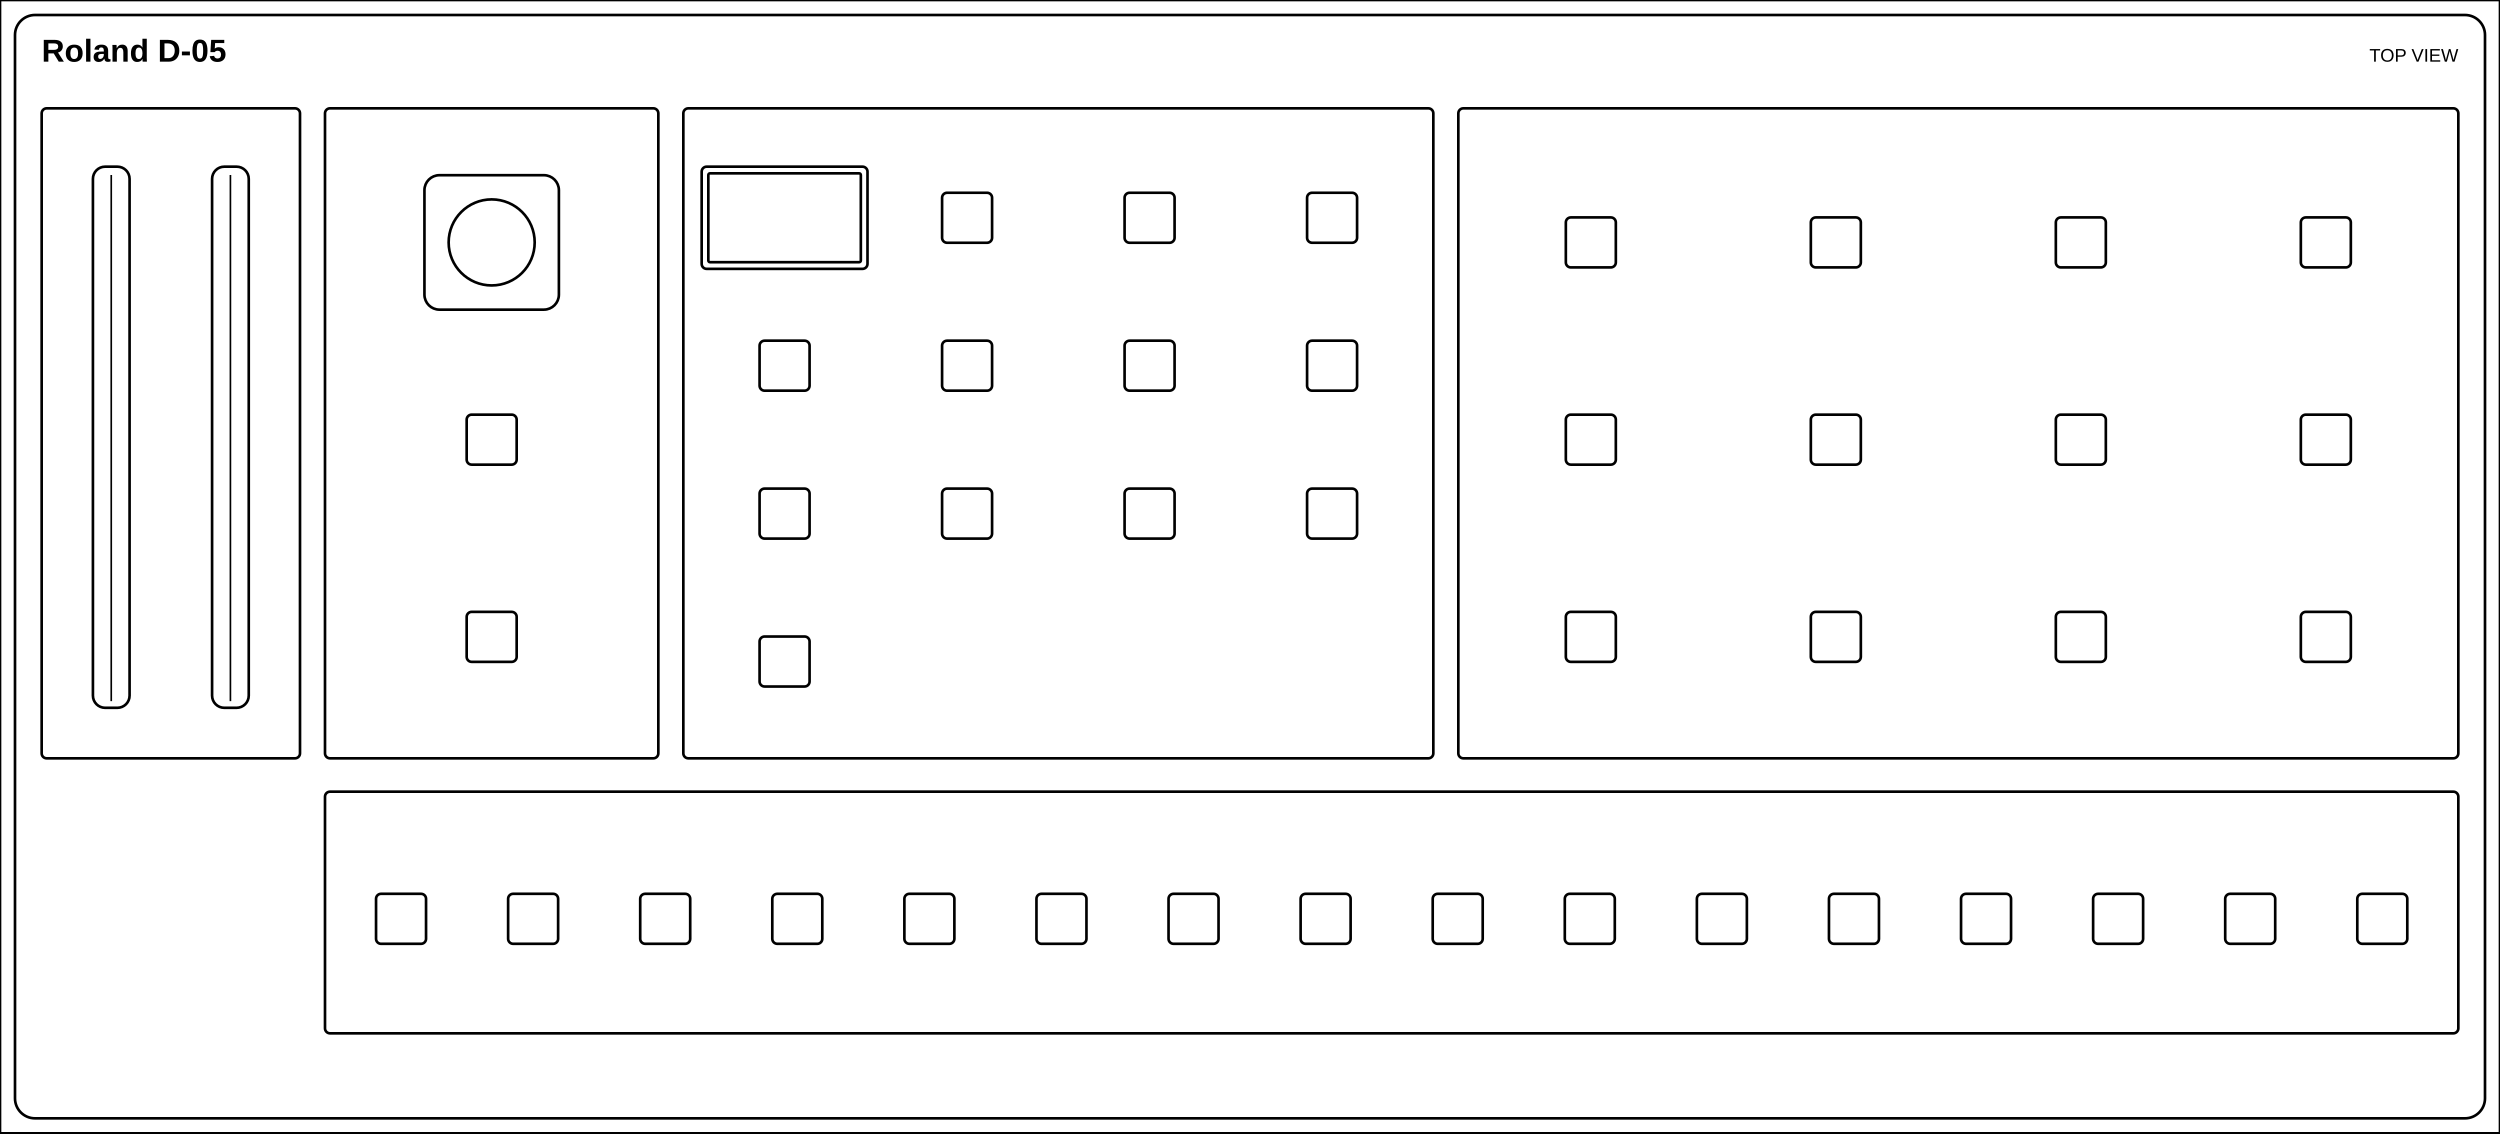
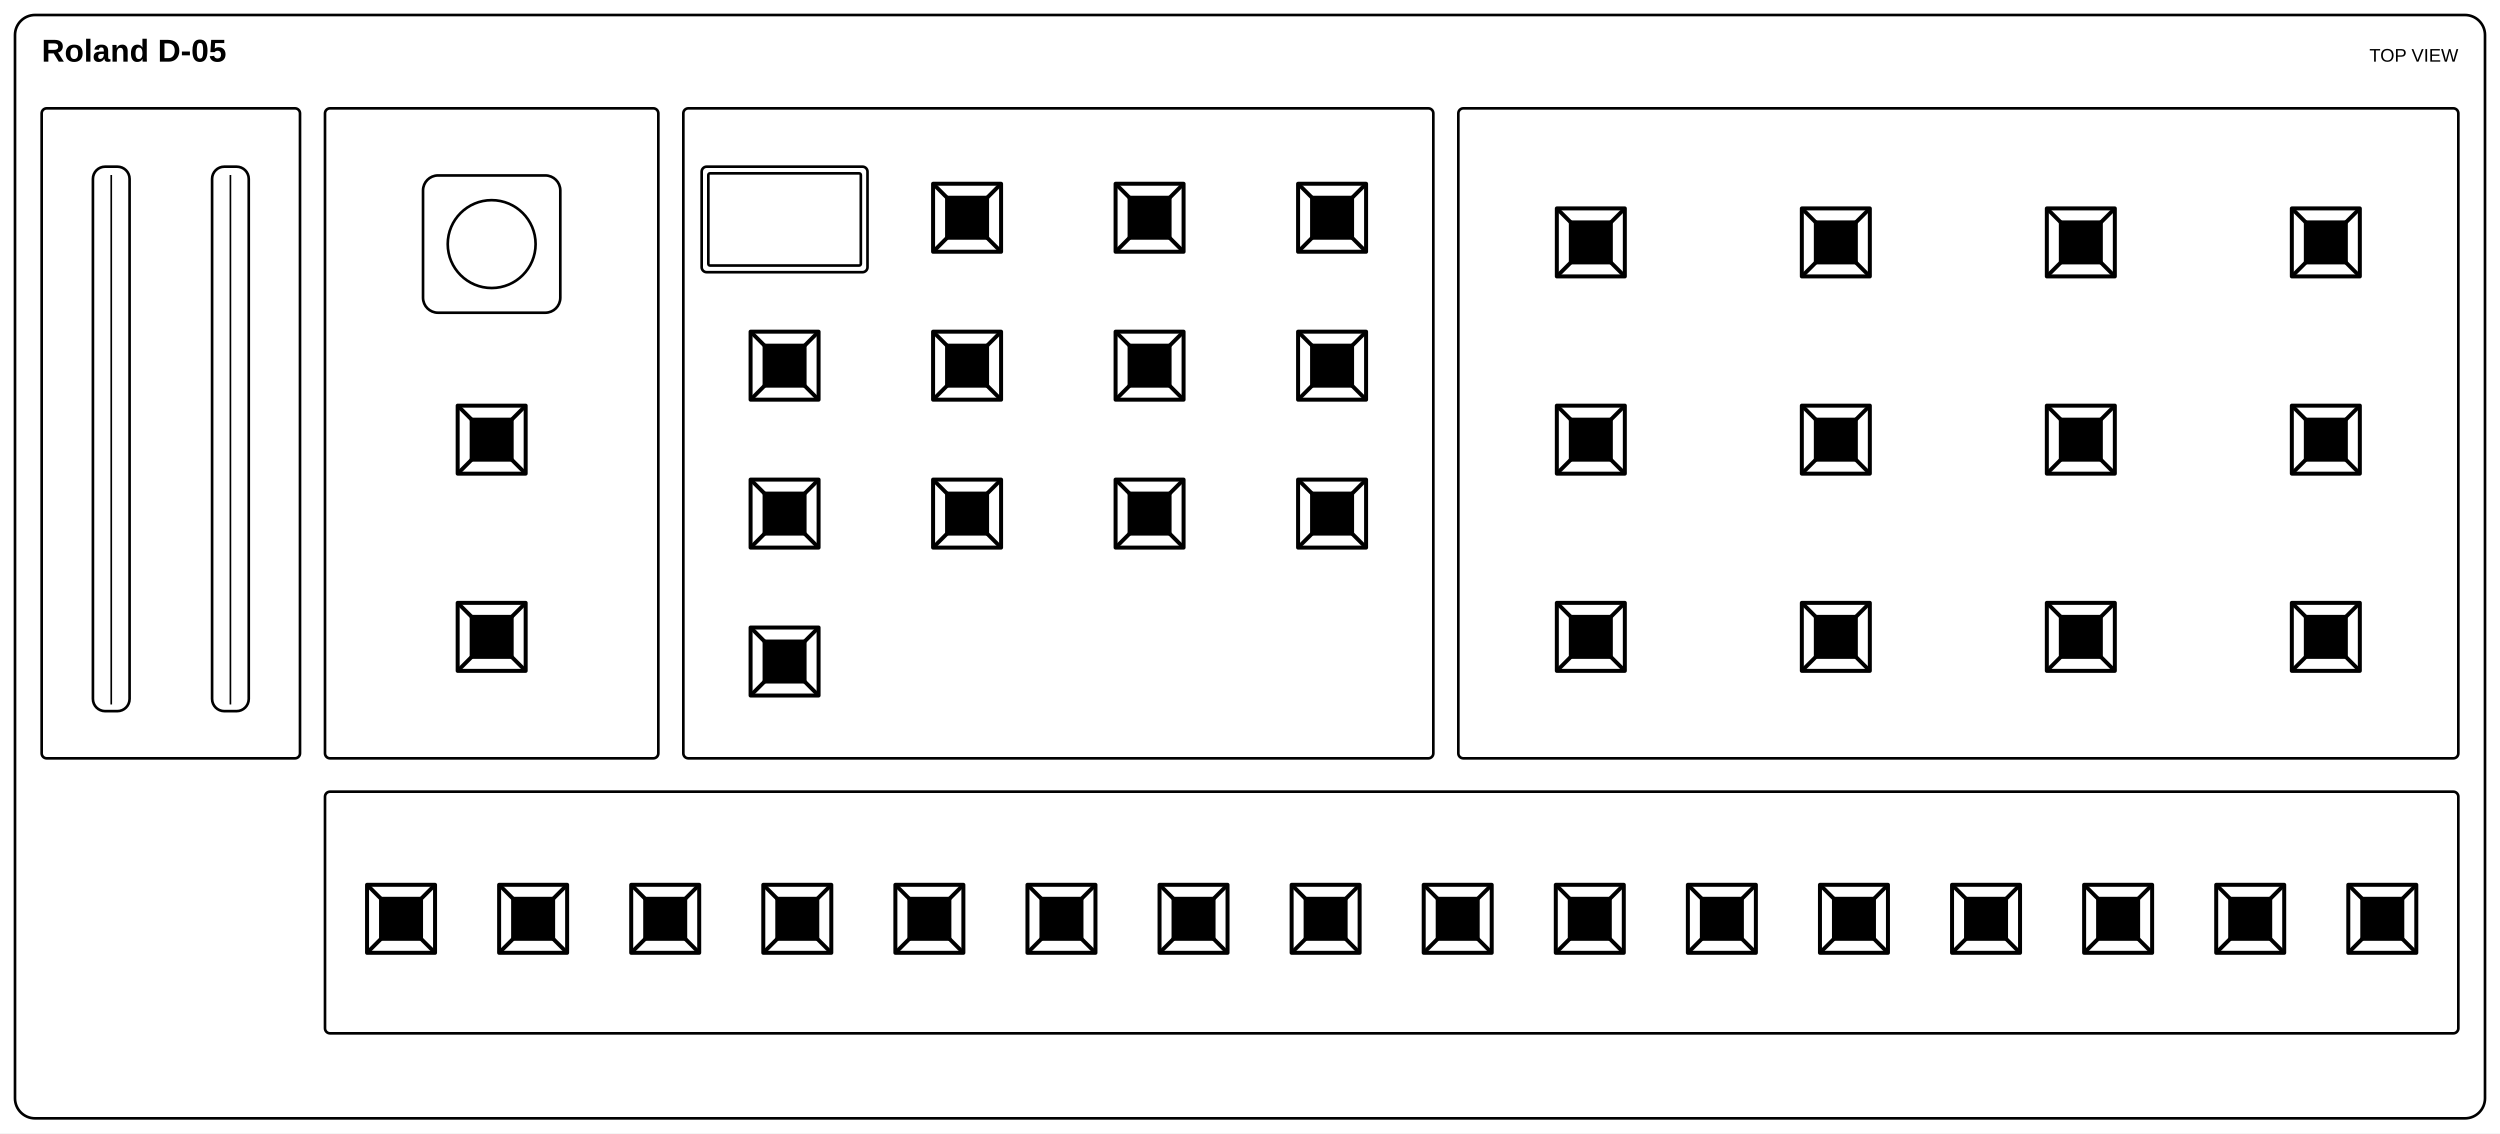
<svg xmlns="http://www.w3.org/2000/svg" viewBox="0 0 1500 680" role="img" aria-labelledby="title description">
+   <defs>
+     <pattern id="tactile-stripes" width="6" height="6" patternUnits="userSpaceOnUse">
+       <rect width="6" height="6" fill="#fff" />
+       <path d="M0 3H6" stroke="#000" stroke-width="2" />
+     </pattern>
+     <pattern id="tactile-dots" width="8" height="8" patternUnits="userSpaceOnUse">
+       <rect width="8" height="8" fill="#fff" />
+       <circle cx="2" cy="2" r="1.5" fill="#000" />
+       <circle cx="6" cy="6" r="1.5" fill="#000" />
+     </pattern>
+   </defs>
  <style>text{font-family:Arial,Helvetica,sans-serif;fill:#000;stroke:none}.line{fill:#fff;stroke:#000;stroke-width:1.6;stroke-linejoin:round;stroke-linecap:round}.thin{fill:none;stroke:#000;stroke-width:1;stroke-linejoin:round;stroke-linecap:round}</style>
-   <rect x="0" y="0" width="1500" height="680" class="line" fill="#fff" stroke="none" stroke-width="1.6" />
-   <rect x="9" y="9" width="1482" height="662" class="line" fill="#fff" stroke="#000" stroke-width="1.6" rx="12" />
+   <rect x="0" y="0" width="1500" height="680" fill="#fff" stroke="none" stroke-width="1.6" />
+   <rect x="9" y="9" width="1482" height="662" fill="#fff" stroke="#000" stroke-width="1.6" rx="12" />
  <text x="25" y="37" fill="#000" font-family="Arial,Helvetica,sans-serif" font-size="19" text-anchor="start" font-weight="bold">Roland D-05</text>
  <text x="1475" y="37" fill="#000" font-family="Arial,Helvetica,sans-serif" font-size="11" text-anchor="end">TOP VIEW</text>
-   <rect x="25" y="65" width="155" height="390" class="line" fill="#fff" stroke="#000" stroke-width="1.6" rx="3" />
+   <rect x="25" y="65" width="155" height="390" fill="#fff" stroke="#000" stroke-width="1.6" rx="3" />
  <g id="ribbons-c1" data-kind="strip" aria-label="C1">
-     <rect x="55.75" y="100" width="22" height="324.689" class="line" fill="#fff" stroke="#000" stroke-width="1.6" rx="7.333" />
-     <path d="M66.75 105L66.75 420.689" fill="none" stroke="#000" stroke-width="1" />
+     <rect x="55.75" y="100" width="22" height="326.689" fill="#fff" stroke="#000" stroke-width="1.6" rx="7.333" />
+     <path d="M66.75 105L66.75 422.689" fill="none" stroke="#000" stroke-width="1" />
  </g>
  <g id="ribbons-c2" data-kind="strip" aria-label="C2">
-     <rect x="127.25" y="100" width="22" height="324.689" class="line" fill="#fff" stroke="#000" stroke-width="1.6" rx="7.333" />
-     <path d="M138.25 105L138.25 420.689" fill="none" stroke="#000" stroke-width="1" />
-   </g>
-   <rect x="195" y="65" width="200" height="390" class="line" fill="#fff" stroke="#000" stroke-width="1.6" rx="3" />
+     <rect x="127.25" y="100" width="22" height="326.689" fill="#fff" stroke="#000" stroke-width="1.6" rx="7.333" />
+     <path d="M138.25 105L138.25 422.689" fill="none" stroke="#000" stroke-width="1" />
+   </g>
+   <rect x="195" y="65" width="200" height="390" fill="#fff" stroke="#000" stroke-width="1.6" rx="3" />
  <g id="partial-balance-partial-balance" data-kind="joystick" aria-label="Partial balance">
-     <rect x="254.666" y="105.118" width="80.668" height="80.668" class="line" fill="#fff" stroke="#000" stroke-width="1.6" rx="9" />
-     <path d="M270.8 145.452L319.2 145.452" fill="none" stroke="#000" stroke-width="1" />
-     <path d="M295 121.251L295 169.652" fill="none" stroke="#000" stroke-width="1" />
-     <circle cx="295" cy="145.452" r="15.327" class="line" fill="#fff" stroke="#000" stroke-width="1.6" />
-     <circle cx="295" cy="145.452" r="25.814" class="line" fill="#fff" stroke="#000" stroke-width="1.6" />
+     <rect x="253.816" y="105.268" width="82.368" height="82.368" fill="#fff" stroke="#000" stroke-width="1.6" rx="9" />
+     <path d="M270.29 146.452L319.71 146.452" fill="none" stroke="#000" stroke-width="1" />
+     <path d="M295 121.741L295 171.162" fill="none" stroke="#000" stroke-width="1" />
+     <circle cx="295" cy="146.452" r="15.65" fill="#fff" stroke="#000" stroke-width="1.6" />
+     <circle cx="295" cy="146.452" r="26.358" fill="#fff" stroke="#000" stroke-width="1.6" />
  </g>
  <g id="partial-balance-function" data-kind="button" aria-label="Function">
-     <rect x="280" y="248.785" width="30" height="30" class="line" fill="#fff" stroke="#000" stroke-width="1.6" rx="3" />
+     <svg data-symbol="button" x="271.000" y="239.785" width="48.000" height="48.000" viewBox="0 0 40 40">
+       <g fill="none" stroke="#000" stroke-width="2" stroke-linejoin="round">
+         <rect x="3" y="3" width="34" height="34" fill="#fff" />
+         <path d="M3 3L10 10M37 3L30 10M3 37L10 30M37 37L30 30" />
+         <rect x="10" y="10" width="20" height="20" fill="#000" />
+       </g>
+     </svg>
  </g>
  <g id="partial-balance-preset-user" data-kind="button" aria-label="Preset / User">
-     <rect x="280" y="367.118" width="30" height="30" class="line" fill="#fff" stroke="#000" stroke-width="1.6" rx="3" />
-   </g>
-   <rect x="410" y="65" width="450" height="390" class="line" fill="#fff" stroke="#000" stroke-width="1.6" rx="3" />
+     <svg data-symbol="button" x="271.000" y="358.118" width="48.000" height="48.000" viewBox="0 0 40 40">
+       <g fill="none" stroke="#000" stroke-width="2" stroke-linejoin="round">
+         <rect x="3" y="3" width="34" height="34" fill="#fff" />
+         <path d="M3 3L10 10M37 3L30 10M3 37L10 30M37 37L30 30" />
+         <rect x="10" y="10" width="20" height="20" fill="#000" />
+       </g>
+     </svg>
+   </g>
+   <rect x="410" y="65" width="450" height="390" fill="#fff" stroke="#000" stroke-width="1.6" rx="3" />
  <g id="display-edit-display" data-kind="screen" aria-label="Display">
-     <rect x="421" y="100" width="99.5" height="61.32" class="line" fill="#fff" stroke="#000" stroke-width="1.6" rx="3" />
-     <rect x="425" y="104" width="91.5" height="53.32" class="line" fill="#fff" stroke="#000" stroke-width="1.6" rx="1" />
+     <rect x="421" y="100" width="99.5" height="63.32" fill="#fff" stroke="#000" stroke-width="1.6" rx="3" />
+     <rect x="425" y="104" width="91.5" height="55.32" fill="#fff" stroke="#000" stroke-width="1.6" rx="1" />
  </g>
  <g id="display-edit-left" data-kind="button" aria-label="Left">
-     <rect x="565.25" y="115.66" width="30" height="30" class="line" fill="#fff" stroke="#000" stroke-width="1.6" rx="3" />
+     <svg data-symbol="button" x="556.250" y="106.660" width="48.000" height="48.000" viewBox="0 0 40 40">
+       <g fill="none" stroke="#000" stroke-width="2" stroke-linejoin="round">
+         <rect x="3" y="3" width="34" height="34" fill="#fff" />
+         <path d="M3 3L10 10M37 3L30 10M3 37L10 30M37 37L30 30" />
+         <rect x="10" y="10" width="20" height="20" fill="#000" />
+       </g>
+     </svg>
  </g>
  <g id="display-edit-f1" data-kind="button" aria-label="F1">
-     <rect x="674.75" y="115.66" width="30" height="30" class="line" fill="#fff" stroke="#000" stroke-width="1.6" rx="3" />
+     <svg data-symbol="button" x="665.750" y="106.660" width="48.000" height="48.000" viewBox="0 0 40 40">
+       <g fill="none" stroke="#000" stroke-width="2" stroke-linejoin="round">
+         <rect x="3" y="3" width="34" height="34" fill="#fff" />
+         <path d="M3 3L10 10M37 3L30 10M3 37L10 30M37 37L30 30" />
+         <rect x="10" y="10" width="20" height="20" fill="#000" />
+       </g>
+     </svg>
  </g>
  <g id="display-edit-f2" data-kind="button" aria-label="F2">
-     <rect x="784.25" y="115.66" width="30" height="30" class="line" fill="#fff" stroke="#000" stroke-width="1.6" rx="3" />
+     <svg data-symbol="button" x="775.250" y="106.660" width="48.000" height="48.000" viewBox="0 0 40 40">
+       <g fill="none" stroke="#000" stroke-width="2" stroke-linejoin="round">
+         <rect x="3" y="3" width="34" height="34" fill="#fff" />
+         <path d="M3 3L10 10M37 3L30 10M3 37L10 30M37 37L30 30" />
+         <rect x="10" y="10" width="20" height="20" fill="#000" />
+       </g>
+     </svg>
  </g>
  <g id="display-edit-right" data-kind="button" aria-label="Right">
-     <rect x="455.75" y="204.41" width="30" height="30" class="line" fill="#fff" stroke="#000" stroke-width="1.6" rx="3" />
+     <svg data-symbol="button" x="446.750" y="195.410" width="48.000" height="48.000" viewBox="0 0 40 40">
+       <g fill="none" stroke="#000" stroke-width="2" stroke-linejoin="round">
+         <rect x="3" y="3" width="34" height="34" fill="#fff" />
+         <path d="M3 3L10 10M37 3L30 10M3 37L10 30M37 37L30 30" />
+         <rect x="10" y="10" width="20" height="20" fill="#000" />
+       </g>
+     </svg>
  </g>
  <g id="display-edit-chase" data-kind="button" aria-label="Chase">
-     <rect x="565.25" y="204.41" width="30" height="30" class="line" fill="#fff" stroke="#000" stroke-width="1.6" rx="3" />
+     <svg data-symbol="button" x="556.250" y="195.410" width="48.000" height="48.000" viewBox="0 0 40 40">
+       <g fill="none" stroke="#000" stroke-width="2" stroke-linejoin="round">
+         <rect x="3" y="3" width="34" height="34" fill="#fff" />
+         <path d="M3 3L10 10M37 3L30 10M3 37L10 30M37 37L30 30" />
+         <rect x="10" y="10" width="20" height="20" fill="#000" />
+       </g>
+     </svg>
  </g>
  <g id="display-edit-portamento" data-kind="button" aria-label="Portamento">
-     <rect x="674.75" y="204.41" width="30" height="30" class="line" fill="#fff" stroke="#000" stroke-width="1.6" rx="3" />
+     <svg data-symbol="button" x="665.750" y="195.410" width="48.000" height="48.000" viewBox="0 0 40 40">
+       <g fill="none" stroke="#000" stroke-width="2" stroke-linejoin="round">
+         <rect x="3" y="3" width="34" height="34" fill="#fff" />
+         <path d="M3 3L10 10M37 3L30 10M3 37L10 30M37 37L30 30" />
+         <rect x="10" y="10" width="20" height="20" fill="#000" />
+       </g>
+     </svg>
  </g>
  <g id="display-edit-edit" data-kind="button" aria-label="Edit">
-     <rect x="784.25" y="204.41" width="30" height="30" class="line" fill="#fff" stroke="#000" stroke-width="1.6" rx="3" />
+     <svg data-symbol="button" x="775.250" y="195.410" width="48.000" height="48.000" viewBox="0 0 40 40">
+       <g fill="none" stroke="#000" stroke-width="2" stroke-linejoin="round">
+         <rect x="3" y="3" width="34" height="34" fill="#fff" />
+         <path d="M3 3L10 10M37 3L30 10M3 37L10 30M37 37L30 30" />
+         <rect x="10" y="10" width="20" height="20" fill="#000" />
+       </g>
+     </svg>
  </g>
  <g id="display-edit-exit" data-kind="button" aria-label="Exit">
-     <rect x="455.75" y="293.16" width="30" height="30" class="line" fill="#fff" stroke="#000" stroke-width="1.6" rx="3" />
+     <svg data-symbol="button" x="446.750" y="284.160" width="48.000" height="48.000" viewBox="0 0 40 40">
+       <g fill="none" stroke="#000" stroke-width="2" stroke-linejoin="round">
+         <rect x="3" y="3" width="34" height="34" fill="#fff" />
+         <path d="M3 3L10 10M37 3L30 10M3 37L10 30M37 37L30 30" />
+         <rect x="10" y="10" width="20" height="20" fill="#000" />
+       </g>
+     </svg>
  </g>
  <g id="display-edit-sequencer" data-kind="button" aria-label="Sequencer">
-     <rect x="565.25" y="293.16" width="30" height="30" class="line" fill="#fff" stroke="#000" stroke-width="1.6" rx="3" />
+     <svg data-symbol="button" x="556.250" y="284.160" width="48.000" height="48.000" viewBox="0 0 40 40">
+       <g fill="none" stroke="#000" stroke-width="2" stroke-linejoin="round">
+         <rect x="3" y="3" width="34" height="34" fill="#fff" />
+         <path d="M3 3L10 10M37 3L30 10M3 37L10 30M37 37L30 30" />
+         <rect x="10" y="10" width="20" height="20" fill="#000" />
+       </g>
+     </svg>
  </g>
  <g id="display-edit-write" data-kind="button" aria-label="Write">
-     <rect x="674.75" y="293.16" width="30" height="30" class="line" fill="#fff" stroke="#000" stroke-width="1.6" rx="3" />
+     <svg data-symbol="button" x="665.750" y="284.160" width="48.000" height="48.000" viewBox="0 0 40 40">
+       <g fill="none" stroke="#000" stroke-width="2" stroke-linejoin="round">
+         <rect x="3" y="3" width="34" height="34" fill="#fff" />
+         <path d="M3 3L10 10M37 3L30 10M3 37L10 30M37 37L30 30" />
+         <rect x="10" y="10" width="20" height="20" fill="#000" />
+       </g>
+     </svg>
  </g>
  <g id="display-edit-increment" data-kind="button" aria-label="Increment">
-     <rect x="784.25" y="293.16" width="30" height="30" class="line" fill="#fff" stroke="#000" stroke-width="1.6" rx="3" />
+     <svg data-symbol="button" x="775.250" y="284.160" width="48.000" height="48.000" viewBox="0 0 40 40">
+       <g fill="none" stroke="#000" stroke-width="2" stroke-linejoin="round">
+         <rect x="3" y="3" width="34" height="34" fill="#fff" />
+         <path d="M3 3L10 10M37 3L30 10M3 37L10 30M37 37L30 30" />
+         <rect x="10" y="10" width="20" height="20" fill="#000" />
+       </g>
+     </svg>
  </g>
  <g id="display-edit-decrement" data-kind="button" aria-label="Decrement">
-     <rect x="455.75" y="381.91" width="30" height="30" class="line" fill="#fff" stroke="#000" stroke-width="1.6" rx="3" />
-   </g>
-   <rect x="875" y="65" width="600" height="390" class="line" fill="#fff" stroke="#000" stroke-width="1.6" rx="3" />
+     <svg data-symbol="button" x="446.750" y="372.910" width="48.000" height="48.000" viewBox="0 0 40 40">
+       <g fill="none" stroke="#000" stroke-width="2" stroke-linejoin="round">
+         <rect x="3" y="3" width="34" height="34" fill="#fff" />
+         <path d="M3 3L10 10M37 3L30 10M3 37L10 30M37 37L30 30" />
+         <rect x="10" y="10" width="20" height="20" fill="#000" />
+       </g>
+     </svg>
+   </g>
+   <rect x="875" y="65" width="600" height="390" fill="#fff" stroke="#000" stroke-width="1.6" rx="3" />
  <g id="numeric-0" data-kind="button" aria-label="0">
-     <rect x="939.5" y="130.452" width="30" height="30" class="line" fill="#fff" stroke="#000" stroke-width="1.6" rx="3" />
+     <svg data-symbol="button" x="930.500" y="121.452" width="48.000" height="48.000" viewBox="0 0 40 40">
+       <g fill="none" stroke="#000" stroke-width="2" stroke-linejoin="round">
+         <rect x="3" y="3" width="34" height="34" fill="#fff" />
+         <path d="M3 3L10 10M37 3L30 10M3 37L10 30M37 37L30 30" />
+         <rect x="10" y="10" width="20" height="20" fill="#000" />
+       </g>
+     </svg>
  </g>
  <g id="numeric-1" data-kind="button" aria-label="1">
-     <rect x="1086.5" y="130.452" width="30" height="30" class="line" fill="#fff" stroke="#000" stroke-width="1.6" rx="3" />
+     <svg data-symbol="button" x="1077.500" y="121.452" width="48.000" height="48.000" viewBox="0 0 40 40">
+       <g fill="none" stroke="#000" stroke-width="2" stroke-linejoin="round">
+         <rect x="3" y="3" width="34" height="34" fill="#fff" />
+         <path d="M3 3L10 10M37 3L30 10M3 37L10 30M37 37L30 30" />
+         <rect x="10" y="10" width="20" height="20" fill="#000" />
+       </g>
+     </svg>
  </g>
  <g id="numeric-2" data-kind="button" aria-label="2">
-     <rect x="1233.5" y="130.452" width="30" height="30" class="line" fill="#fff" stroke="#000" stroke-width="1.6" rx="3" />
+     <svg data-symbol="button" x="1224.500" y="121.452" width="48.000" height="48.000" viewBox="0 0 40 40">
+       <g fill="none" stroke="#000" stroke-width="2" stroke-linejoin="round">
+         <rect x="3" y="3" width="34" height="34" fill="#fff" />
+         <path d="M3 3L10 10M37 3L30 10M3 37L10 30M37 37L30 30" />
+         <rect x="10" y="10" width="20" height="20" fill="#000" />
+       </g>
+     </svg>
  </g>
  <g id="numeric-3" data-kind="button" aria-label="3">
-     <rect x="1380.5" y="130.452" width="30" height="30" class="line" fill="#fff" stroke="#000" stroke-width="1.6" rx="3" />
+     <svg data-symbol="button" x="1371.500" y="121.452" width="48.000" height="48.000" viewBox="0 0 40 40">
+       <g fill="none" stroke="#000" stroke-width="2" stroke-linejoin="round">
+         <rect x="3" y="3" width="34" height="34" fill="#fff" />
+         <path d="M3 3L10 10M37 3L30 10M3 37L10 30M37 37L30 30" />
+         <rect x="10" y="10" width="20" height="20" fill="#000" />
+       </g>
+     </svg>
  </g>
  <g id="numeric-4" data-kind="button" aria-label="4">
-     <rect x="939.5" y="248.785" width="30" height="30" class="line" fill="#fff" stroke="#000" stroke-width="1.6" rx="3" />
+     <svg data-symbol="button" x="930.500" y="239.785" width="48.000" height="48.000" viewBox="0 0 40 40">
+       <g fill="none" stroke="#000" stroke-width="2" stroke-linejoin="round">
+         <rect x="3" y="3" width="34" height="34" fill="#fff" />
+         <path d="M3 3L10 10M37 3L30 10M3 37L10 30M37 37L30 30" />
+         <rect x="10" y="10" width="20" height="20" fill="#000" />
+       </g>
+     </svg>
  </g>
  <g id="numeric-5" data-kind="button" aria-label="5">
-     <rect x="1086.5" y="248.785" width="30" height="30" class="line" fill="#fff" stroke="#000" stroke-width="1.6" rx="3" />
+     <svg data-symbol="button" x="1077.500" y="239.785" width="48.000" height="48.000" viewBox="0 0 40 40">
+       <g fill="none" stroke="#000" stroke-width="2" stroke-linejoin="round">
+         <rect x="3" y="3" width="34" height="34" fill="#fff" />
+         <path d="M3 3L10 10M37 3L30 10M3 37L10 30M37 37L30 30" />
+         <rect x="10" y="10" width="20" height="20" fill="#000" />
+       </g>
+     </svg>
  </g>
  <g id="numeric-6" data-kind="button" aria-label="6">
-     <rect x="1233.5" y="248.785" width="30" height="30" class="line" fill="#fff" stroke="#000" stroke-width="1.6" rx="3" />
+     <svg data-symbol="button" x="1224.500" y="239.785" width="48.000" height="48.000" viewBox="0 0 40 40">
+       <g fill="none" stroke="#000" stroke-width="2" stroke-linejoin="round">
+         <rect x="3" y="3" width="34" height="34" fill="#fff" />
+         <path d="M3 3L10 10M37 3L30 10M3 37L10 30M37 37L30 30" />
+         <rect x="10" y="10" width="20" height="20" fill="#000" />
+       </g>
+     </svg>
  </g>
  <g id="numeric-7" data-kind="button" aria-label="7">
-     <rect x="1380.5" y="248.785" width="30" height="30" class="line" fill="#fff" stroke="#000" stroke-width="1.6" rx="3" />
+     <svg data-symbol="button" x="1371.500" y="239.785" width="48.000" height="48.000" viewBox="0 0 40 40">
+       <g fill="none" stroke="#000" stroke-width="2" stroke-linejoin="round">
+         <rect x="3" y="3" width="34" height="34" fill="#fff" />
+         <path d="M3 3L10 10M37 3L30 10M3 37L10 30M37 37L30 30" />
+         <rect x="10" y="10" width="20" height="20" fill="#000" />
+       </g>
+     </svg>
  </g>
  <g id="numeric-8" data-kind="button" aria-label="8">
-     <rect x="939.5" y="367.118" width="30" height="30" class="line" fill="#fff" stroke="#000" stroke-width="1.6" rx="3" />
+     <svg data-symbol="button" x="930.500" y="358.118" width="48.000" height="48.000" viewBox="0 0 40 40">
+       <g fill="none" stroke="#000" stroke-width="2" stroke-linejoin="round">
+         <rect x="3" y="3" width="34" height="34" fill="#fff" />
+         <path d="M3 3L10 10M37 3L30 10M3 37L10 30M37 37L30 30" />
+         <rect x="10" y="10" width="20" height="20" fill="#000" />
+       </g>
+     </svg>
  </g>
  <g id="numeric-9" data-kind="button" aria-label="9">
-     <rect x="1086.5" y="367.118" width="30" height="30" class="line" fill="#fff" stroke="#000" stroke-width="1.6" rx="3" />
+     <svg data-symbol="button" x="1077.500" y="358.118" width="48.000" height="48.000" viewBox="0 0 40 40">
+       <g fill="none" stroke="#000" stroke-width="2" stroke-linejoin="round">
+         <rect x="3" y="3" width="34" height="34" fill="#fff" />
+         <path d="M3 3L10 10M37 3L30 10M3 37L10 30M37 37L30 30" />
+         <rect x="10" y="10" width="20" height="20" fill="#000" />
+       </g>
+     </svg>
  </g>
  <g id="numeric-shift" data-kind="button" aria-label="Shift">
-     <rect x="1233.5" y="367.118" width="30" height="30" class="line" fill="#fff" stroke="#000" stroke-width="1.6" rx="3" />
+     <svg data-symbol="button" x="1224.500" y="358.118" width="48.000" height="48.000" viewBox="0 0 40 40">
+       <g fill="none" stroke="#000" stroke-width="2" stroke-linejoin="round">
+         <rect x="3" y="3" width="34" height="34" fill="#fff" />
+         <path d="M3 3L10 10M37 3L30 10M3 37L10 30M37 37L30 30" />
+         <rect x="10" y="10" width="20" height="20" fill="#000" />
+       </g>
+     </svg>
  </g>
  <g id="numeric-enter" data-kind="button" aria-label="Enter">
-     <rect x="1380.5" y="367.118" width="30" height="30" class="line" fill="#fff" stroke="#000" stroke-width="1.6" rx="3" />
-   </g>
-   <rect x="195" y="475" width="1280" height="145" class="line" fill="#fff" stroke="#000" stroke-width="1.6" rx="3" />
+     <svg data-symbol="button" x="1371.500" y="358.118" width="48.000" height="48.000" viewBox="0 0 40 40">
+       <g fill="none" stroke="#000" stroke-width="2" stroke-linejoin="round">
+         <rect x="3" y="3" width="34" height="34" fill="#fff" />
+         <path d="M3 3L10 10M37 3L30 10M3 37L10 30M37 37L30 30" />
+         <rect x="10" y="10" width="20" height="20" fill="#000" />
+       </g>
+     </svg>
+   </g>
+   <rect x="195" y="475" width="1280" height="145" fill="#fff" stroke="#000" stroke-width="1.6" rx="3" />
  <g id="patch-bank-bank-1" data-kind="button" aria-label="Bank 1">
-     <rect x="225.625" y="536.285" width="30" height="30" class="line" fill="#fff" stroke="#000" stroke-width="1.6" rx="3" />
+     <svg data-symbol="button" x="216.625" y="527.285" width="48.000" height="48.000" viewBox="0 0 40 40">
+       <g fill="none" stroke="#000" stroke-width="2" stroke-linejoin="round">
+         <rect x="3" y="3" width="34" height="34" fill="#fff" />
+         <path d="M3 3L10 10M37 3L30 10M3 37L10 30M37 37L30 30" />
+         <rect x="10" y="10" width="20" height="20" fill="#000" />
+       </g>
+     </svg>
  </g>
  <g id="patch-bank-bank-2" data-kind="button" aria-label="Bank 2">
-     <rect x="304.875" y="536.285" width="30" height="30" class="line" fill="#fff" stroke="#000" stroke-width="1.6" rx="3" />
+     <svg data-symbol="button" x="295.875" y="527.285" width="48.000" height="48.000" viewBox="0 0 40 40">
+       <g fill="none" stroke="#000" stroke-width="2" stroke-linejoin="round">
+         <rect x="3" y="3" width="34" height="34" fill="#fff" />
+         <path d="M3 3L10 10M37 3L30 10M3 37L10 30M37 37L30 30" />
+         <rect x="10" y="10" width="20" height="20" fill="#000" />
+       </g>
+     </svg>
  </g>
  <g id="patch-bank-bank-3" data-kind="button" aria-label="Bank 3">
-     <rect x="384.125" y="536.285" width="30" height="30" class="line" fill="#fff" stroke="#000" stroke-width="1.6" rx="3" />
+     <svg data-symbol="button" x="375.125" y="527.285" width="48.000" height="48.000" viewBox="0 0 40 40">
+       <g fill="none" stroke="#000" stroke-width="2" stroke-linejoin="round">
+         <rect x="3" y="3" width="34" height="34" fill="#fff" />
+         <path d="M3 3L10 10M37 3L30 10M3 37L10 30M37 37L30 30" />
+         <rect x="10" y="10" width="20" height="20" fill="#000" />
+       </g>
+     </svg>
  </g>
  <g id="patch-bank-bank-4" data-kind="button" aria-label="Bank 4">
-     <rect x="463.375" y="536.285" width="30" height="30" class="line" fill="#fff" stroke="#000" stroke-width="1.6" rx="3" />
+     <svg data-symbol="button" x="454.375" y="527.285" width="48.000" height="48.000" viewBox="0 0 40 40">
+       <g fill="none" stroke="#000" stroke-width="2" stroke-linejoin="round">
+         <rect x="3" y="3" width="34" height="34" fill="#fff" />
+         <path d="M3 3L10 10M37 3L30 10M3 37L10 30M37 37L30 30" />
+         <rect x="10" y="10" width="20" height="20" fill="#000" />
+       </g>
+     </svg>
  </g>
  <g id="patch-bank-bank-5" data-kind="button" aria-label="Bank 5">
-     <rect x="542.625" y="536.285" width="30" height="30" class="line" fill="#fff" stroke="#000" stroke-width="1.6" rx="3" />
+     <svg data-symbol="button" x="533.625" y="527.285" width="48.000" height="48.000" viewBox="0 0 40 40">
+       <g fill="none" stroke="#000" stroke-width="2" stroke-linejoin="round">
+         <rect x="3" y="3" width="34" height="34" fill="#fff" />
+         <path d="M3 3L10 10M37 3L30 10M3 37L10 30M37 37L30 30" />
+         <rect x="10" y="10" width="20" height="20" fill="#000" />
+       </g>
+     </svg>
  </g>
  <g id="patch-bank-bank-6" data-kind="button" aria-label="Bank 6">
-     <rect x="621.875" y="536.285" width="30" height="30" class="line" fill="#fff" stroke="#000" stroke-width="1.6" rx="3" />
+     <svg data-symbol="button" x="612.875" y="527.285" width="48.000" height="48.000" viewBox="0 0 40 40">
+       <g fill="none" stroke="#000" stroke-width="2" stroke-linejoin="round">
+         <rect x="3" y="3" width="34" height="34" fill="#fff" />
+         <path d="M3 3L10 10M37 3L30 10M3 37L10 30M37 37L30 30" />
+         <rect x="10" y="10" width="20" height="20" fill="#000" />
+       </g>
+     </svg>
  </g>
  <g id="patch-bank-bank-7" data-kind="button" aria-label="Bank 7">
-     <rect x="701.125" y="536.285" width="30" height="30" class="line" fill="#fff" stroke="#000" stroke-width="1.6" rx="3" />
+     <svg data-symbol="button" x="692.125" y="527.285" width="48.000" height="48.000" viewBox="0 0 40 40">
+       <g fill="none" stroke="#000" stroke-width="2" stroke-linejoin="round">
+         <rect x="3" y="3" width="34" height="34" fill="#fff" />
+         <path d="M3 3L10 10M37 3L30 10M3 37L10 30M37 37L30 30" />
+         <rect x="10" y="10" width="20" height="20" fill="#000" />
+       </g>
+     </svg>
  </g>
  <g id="patch-bank-bank-8" data-kind="button" aria-label="Bank 8">
-     <rect x="780.375" y="536.285" width="30" height="30" class="line" fill="#fff" stroke="#000" stroke-width="1.6" rx="3" />
+     <svg data-symbol="button" x="771.375" y="527.285" width="48.000" height="48.000" viewBox="0 0 40 40">
+       <g fill="none" stroke="#000" stroke-width="2" stroke-linejoin="round">
+         <rect x="3" y="3" width="34" height="34" fill="#fff" />
+         <path d="M3 3L10 10M37 3L30 10M3 37L10 30M37 37L30 30" />
+         <rect x="10" y="10" width="20" height="20" fill="#000" />
+       </g>
+     </svg>
  </g>
  <g id="patch-bank-patch-1" data-kind="button" aria-label="Patch 1">
-     <rect x="859.625" y="536.285" width="30" height="30" class="line" fill="#fff" stroke="#000" stroke-width="1.6" rx="3" />
+     <svg data-symbol="button" x="850.625" y="527.285" width="48.000" height="48.000" viewBox="0 0 40 40">
+       <g fill="none" stroke="#000" stroke-width="2" stroke-linejoin="round">
+         <rect x="3" y="3" width="34" height="34" fill="#fff" />
+         <path d="M3 3L10 10M37 3L30 10M3 37L10 30M37 37L30 30" />
+         <rect x="10" y="10" width="20" height="20" fill="#000" />
+       </g>
+     </svg>
  </g>
  <g id="patch-bank-patch-2" data-kind="button" aria-label="Patch 2">
-     <rect x="938.875" y="536.285" width="30" height="30" class="line" fill="#fff" stroke="#000" stroke-width="1.6" rx="3" />
+     <svg data-symbol="button" x="929.875" y="527.285" width="48.000" height="48.000" viewBox="0 0 40 40">
+       <g fill="none" stroke="#000" stroke-width="2" stroke-linejoin="round">
+         <rect x="3" y="3" width="34" height="34" fill="#fff" />
+         <path d="M3 3L10 10M37 3L30 10M3 37L10 30M37 37L30 30" />
+         <rect x="10" y="10" width="20" height="20" fill="#000" />
+       </g>
+     </svg>
  </g>
  <g id="patch-bank-patch-3" data-kind="button" aria-label="Patch 3">
-     <rect x="1018.125" y="536.285" width="30" height="30" class="line" fill="#fff" stroke="#000" stroke-width="1.6" rx="3" />
+     <svg data-symbol="button" x="1009.125" y="527.285" width="48.000" height="48.000" viewBox="0 0 40 40">
+       <g fill="none" stroke="#000" stroke-width="2" stroke-linejoin="round">
+         <rect x="3" y="3" width="34" height="34" fill="#fff" />
+         <path d="M3 3L10 10M37 3L30 10M3 37L10 30M37 37L30 30" />
+         <rect x="10" y="10" width="20" height="20" fill="#000" />
+       </g>
+     </svg>
  </g>
  <g id="patch-bank-patch-4" data-kind="button" aria-label="Patch 4">
-     <rect x="1097.375" y="536.285" width="30" height="30" class="line" fill="#fff" stroke="#000" stroke-width="1.6" rx="3" />
+     <svg data-symbol="button" x="1088.375" y="527.285" width="48.000" height="48.000" viewBox="0 0 40 40">
+       <g fill="none" stroke="#000" stroke-width="2" stroke-linejoin="round">
+         <rect x="3" y="3" width="34" height="34" fill="#fff" />
+         <path d="M3 3L10 10M37 3L30 10M3 37L10 30M37 37L30 30" />
+         <rect x="10" y="10" width="20" height="20" fill="#000" />
+       </g>
+     </svg>
  </g>
  <g id="patch-bank-patch-5" data-kind="button" aria-label="Patch 5">
-     <rect x="1176.625" y="536.285" width="30" height="30" class="line" fill="#fff" stroke="#000" stroke-width="1.6" rx="3" />
+     <svg data-symbol="button" x="1167.625" y="527.285" width="48.000" height="48.000" viewBox="0 0 40 40">
+       <g fill="none" stroke="#000" stroke-width="2" stroke-linejoin="round">
+         <rect x="3" y="3" width="34" height="34" fill="#fff" />
+         <path d="M3 3L10 10M37 3L30 10M3 37L10 30M37 37L30 30" />
+         <rect x="10" y="10" width="20" height="20" fill="#000" />
+       </g>
+     </svg>
  </g>
  <g id="patch-bank-patch-6" data-kind="button" aria-label="Patch 6">
-     <rect x="1255.875" y="536.285" width="30" height="30" class="line" fill="#fff" stroke="#000" stroke-width="1.6" rx="3" />
+     <svg data-symbol="button" x="1246.875" y="527.285" width="48.000" height="48.000" viewBox="0 0 40 40">
+       <g fill="none" stroke="#000" stroke-width="2" stroke-linejoin="round">
+         <rect x="3" y="3" width="34" height="34" fill="#fff" />
+         <path d="M3 3L10 10M37 3L30 10M3 37L10 30M37 37L30 30" />
+         <rect x="10" y="10" width="20" height="20" fill="#000" />
+       </g>
+     </svg>
  </g>
  <g id="patch-bank-patch-7" data-kind="button" aria-label="Patch 7">
-     <rect x="1335.125" y="536.285" width="30" height="30" class="line" fill="#fff" stroke="#000" stroke-width="1.6" rx="3" />
+     <svg data-symbol="button" x="1326.125" y="527.285" width="48.000" height="48.000" viewBox="0 0 40 40">
+       <g fill="none" stroke="#000" stroke-width="2" stroke-linejoin="round">
+         <rect x="3" y="3" width="34" height="34" fill="#fff" />
+         <path d="M3 3L10 10M37 3L30 10M3 37L10 30M37 37L30 30" />
+         <rect x="10" y="10" width="20" height="20" fill="#000" />
+       </g>
+     </svg>
  </g>
  <g id="patch-bank-patch-8" data-kind="button" aria-label="Patch 8">
-     <rect x="1414.375" y="536.285" width="30" height="30" class="line" fill="#fff" stroke="#000" stroke-width="1.6" rx="3" />
+     <svg data-symbol="button" x="1405.375" y="527.285" width="48.000" height="48.000" viewBox="0 0 40 40">
+       <g fill="none" stroke="#000" stroke-width="2" stroke-linejoin="round">
+         <rect x="3" y="3" width="34" height="34" fill="#fff" />
+         <path d="M3 3L10 10M37 3L30 10M3 37L10 30M37 37L30 30" />
+         <rect x="10" y="10" width="20" height="20" fill="#000" />
+       </g>
+     </svg>
  </g>
</svg>
